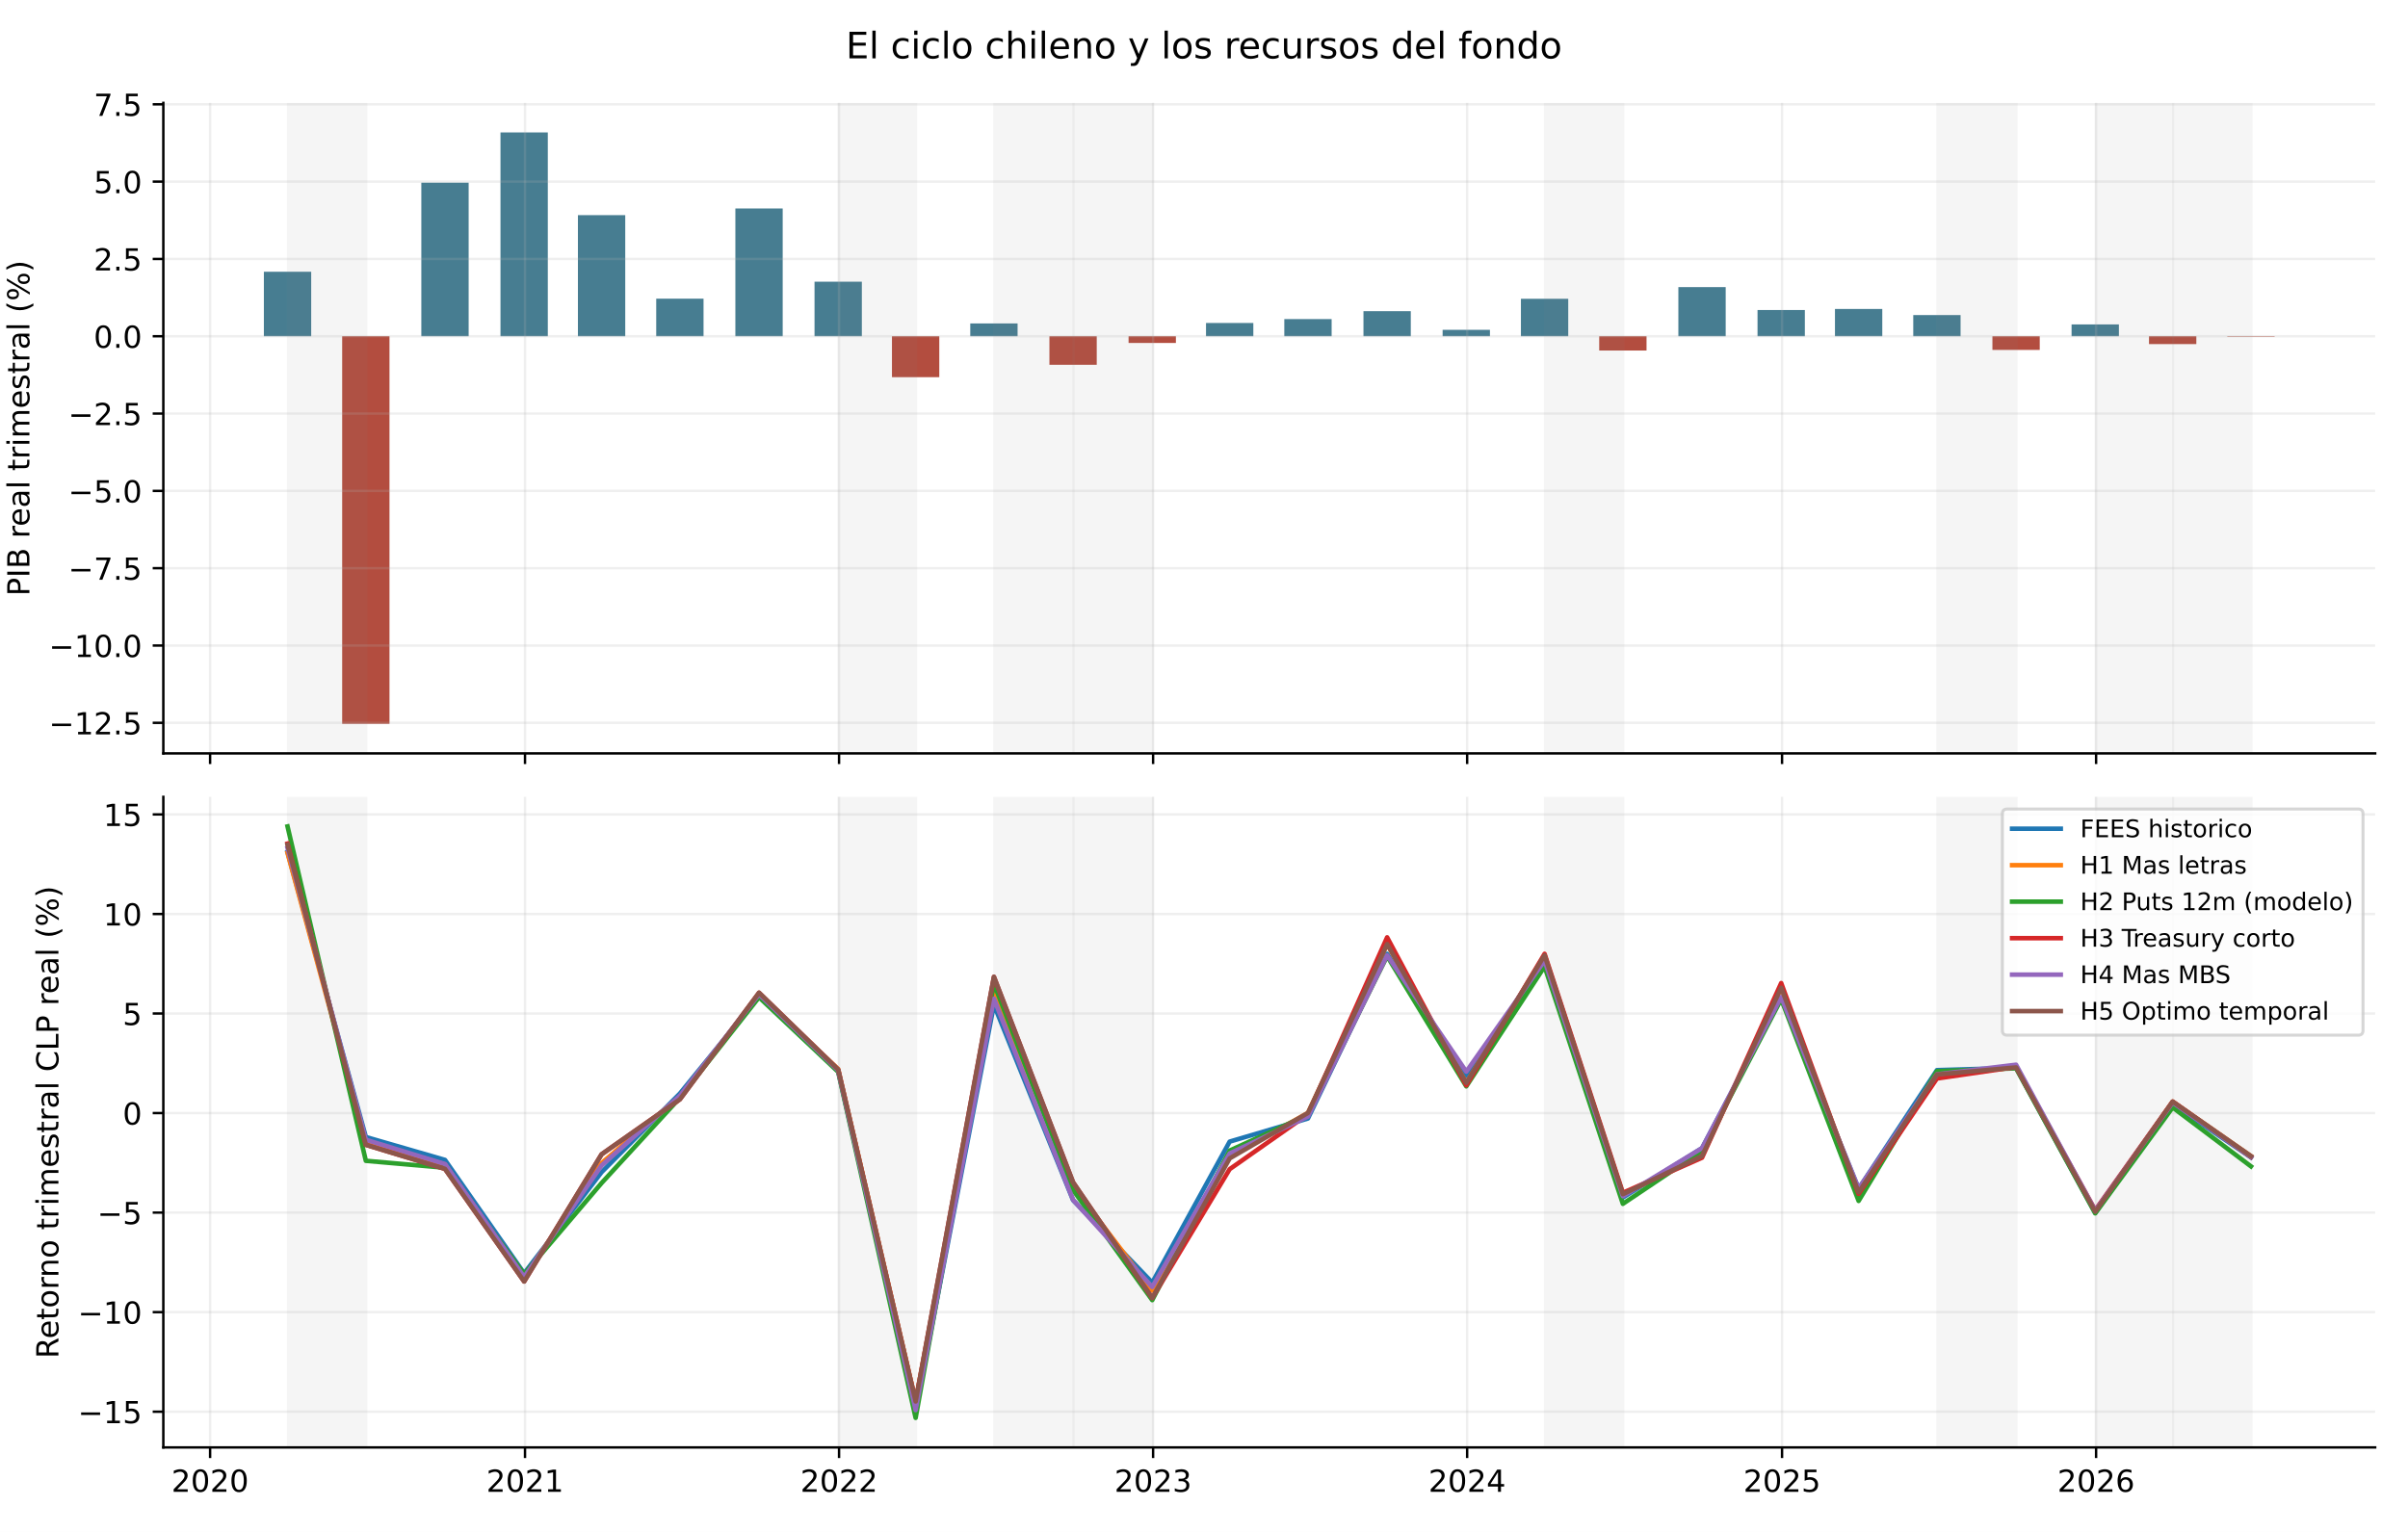
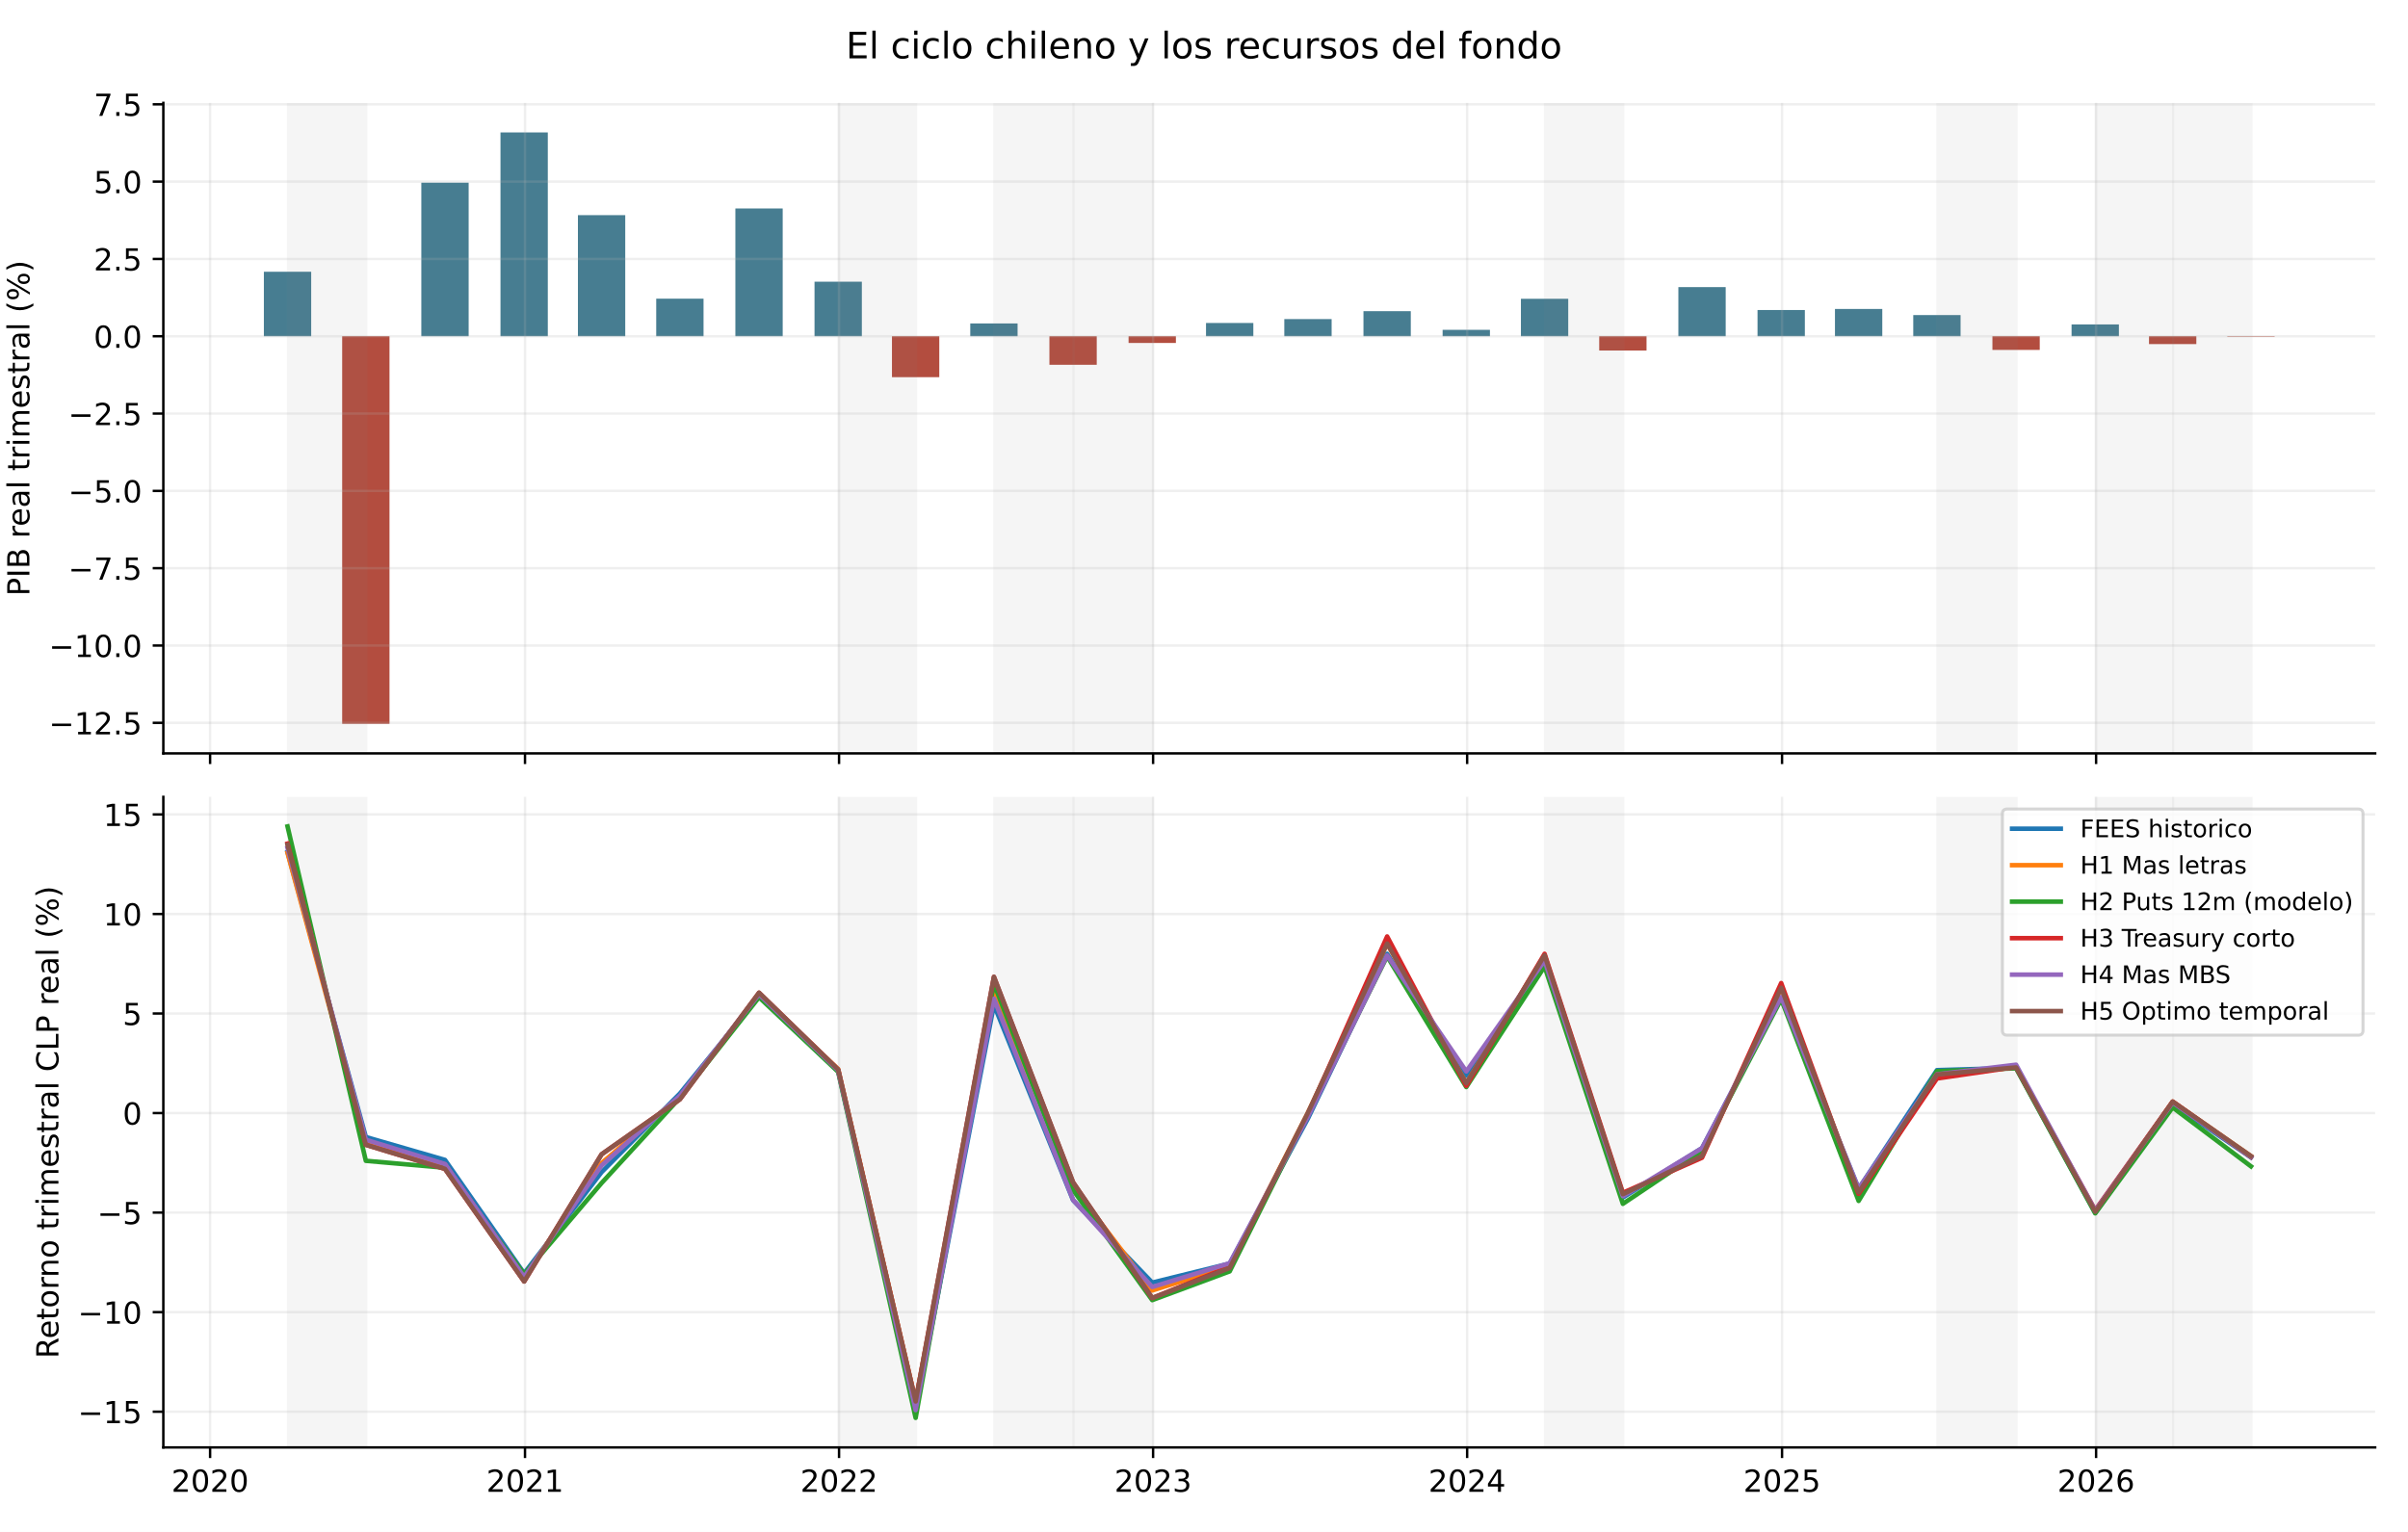
<svg xmlns="http://www.w3.org/2000/svg" xmlns:xlink="http://www.w3.org/1999/xlink" width="792pt" height="504pt" viewBox="0 0 792 504" version="1.1">
  <defs>
    <style type="text/css">*{stroke-linejoin: round; stroke-linecap: butt}</style>
  </defs>
  <g id="figure_1">
    <g id="patch_1">
      <path d="M 0 504 L 792 504 L 792 0 L 0 0 z " style="fill: #ffffff" />
    </g>
    <g id="axes_1">
      <g id="patch_2">
        <path d="M 53.722 247.871 L 781.2 247.871 L 781.2 33.843 L 53.722 33.843 z " style="fill: #ffffff" />
      </g>
      <g id="patch_3">
        <path d="M 86.79 110.628 L 102.354 110.628 L 102.354 89.407 L 86.79 89.407 z " clip-path="url(#p5ea0e04eeb)" style="fill: #477d91" />
      </g>
      <g id="patch_4">
        <path d="M 112.541 110.628 L 128.106 110.628 L 128.106 238.143 L 112.541 238.143 z " clip-path="url(#p5ea0e04eeb)" style="fill: #b34d3f" />
      </g>
      <g id="patch_5">
        <path d="M 138.576 110.628 L 154.141 110.628 L 154.141 60.099 L 138.576 60.099 z " clip-path="url(#p5ea0e04eeb)" style="fill: #477d91" />
      </g>
      <g id="patch_6">
        <path d="M 164.611 110.628 L 180.176 110.628 L 180.176 43.571 L 164.611 43.571 z " clip-path="url(#p5ea0e04eeb)" style="fill: #477d91" />
      </g>
      <g id="patch_7">
        <path d="M 190.08 110.628 L 205.645 110.628 L 205.645 70.782 L 190.08 70.782 z " clip-path="url(#p5ea0e04eeb)" style="fill: #477d91" />
      </g>
      <g id="patch_8">
        <path d="M 215.832 110.628 L 231.396 110.628 L 231.396 98.262 L 215.832 98.262 z " clip-path="url(#p5ea0e04eeb)" style="fill: #477d91" />
      </g>
      <g id="patch_9">
        <path d="M 241.867 110.628 L 257.431 110.628 L 257.431 68.588 L 241.867 68.588 z " clip-path="url(#p5ea0e04eeb)" style="fill: #477d91" />
      </g>
      <g id="patch_10">
        <path d="M 267.902 110.628 L 283.466 110.628 L 283.466 92.678 L 267.902 92.678 z " clip-path="url(#p5ea0e04eeb)" style="fill: #477d91" />
      </g>
      <g id="patch_11">
        <path d="M 293.371 110.628 L 308.935 110.628 L 308.935 124.088 L 293.371 124.088 z " clip-path="url(#p5ea0e04eeb)" style="fill: #b34d3f" />
      </g>
      <g id="patch_12">
        <path d="M 319.123 110.628 L 334.687 110.628 L 334.687 106.413 L 319.123 106.413 z " clip-path="url(#p5ea0e04eeb)" style="fill: #477d91" />
      </g>
      <g id="patch_13">
        <path d="M 345.158 110.628 L 360.722 110.628 L 360.722 120.015 L 345.158 120.015 z " clip-path="url(#p5ea0e04eeb)" style="fill: #b34d3f" />
      </g>
      <g id="patch_14">
        <path d="M 371.193 110.628 L 386.757 110.628 L 386.757 112.836 L 371.193 112.836 z " clip-path="url(#p5ea0e04eeb)" style="fill: #b34d3f" />
      </g>
      <g id="patch_15">
        <path d="M 396.662 110.628 L 412.226 110.628 L 412.226 106.262 L 396.662 106.262 z " clip-path="url(#p5ea0e04eeb)" style="fill: #477d91" />
      </g>
      <g id="patch_16">
        <path d="M 422.413 110.628 L 437.978 110.628 L 437.978 104.978 L 422.413 104.978 z " clip-path="url(#p5ea0e04eeb)" style="fill: #477d91" />
      </g>
      <g id="patch_17">
        <path d="M 448.448 110.628 L 464.013 110.628 L 464.013 102.38 L 448.448 102.38 z " clip-path="url(#p5ea0e04eeb)" style="fill: #477d91" />
      </g>
      <g id="patch_18">
        <path d="M 474.483 110.628 L 490.048 110.628 L 490.048 108.513 L 474.483 108.513 z " clip-path="url(#p5ea0e04eeb)" style="fill: #477d91" />
      </g>
      <g id="patch_19">
        <path d="M 500.235 110.628 L 515.8 110.628 L 515.8 98.302 L 500.235 98.302 z " clip-path="url(#p5ea0e04eeb)" style="fill: #477d91" />
      </g>
      <g id="patch_20">
        <path d="M 525.987 110.628 L 541.551 110.628 L 541.551 115.323 L 525.987 115.323 z " clip-path="url(#p5ea0e04eeb)" style="fill: #b34d3f" />
      </g>
      <g id="patch_21">
        <path d="M 552.022 110.628 L 567.586 110.628 L 567.586 94.458 L 552.022 94.458 z " clip-path="url(#p5ea0e04eeb)" style="fill: #477d91" />
      </g>
      <g id="patch_22">
        <path d="M 578.057 110.628 L 593.621 110.628 L 593.621 101.995 L 578.057 101.995 z " clip-path="url(#p5ea0e04eeb)" style="fill: #477d91" />
      </g>
      <g id="patch_23">
        <path d="M 603.526 110.628 L 619.09 110.628 L 619.09 101.647 L 603.526 101.647 z " clip-path="url(#p5ea0e04eeb)" style="fill: #477d91" />
      </g>
      <g id="patch_24">
        <path d="M 629.278 110.628 L 644.842 110.628 L 644.842 103.658 L 629.278 103.658 z " clip-path="url(#p5ea0e04eeb)" style="fill: #477d91" />
      </g>
      <g id="patch_25">
        <path d="M 655.313 110.628 L 670.877 110.628 L 670.877 115.123 L 655.313 115.123 z " clip-path="url(#p5ea0e04eeb)" style="fill: #b34d3f" />
      </g>
      <g id="patch_26">
        <path d="M 681.348 110.628 L 696.912 110.628 L 696.912 106.735 L 681.348 106.735 z " clip-path="url(#p5ea0e04eeb)" style="fill: #477d91" />
      </g>
      <g id="patch_27">
        <path d="M 706.817 110.628 L 722.381 110.628 L 722.381 113.206 L 706.817 113.206 z " clip-path="url(#p5ea0e04eeb)" style="fill: #b34d3f" />
      </g>
      <g id="patch_28">
        <path d="M 732.568 110.628 L 748.133 110.628 L 748.133 110.778 L 732.568 110.778 z " clip-path="url(#p5ea0e04eeb)" style="fill: #b34d3f" />
      </g>
      <g id="patch_29">
        <path d="M 94.855 247.871 L 120.324 247.871 L 120.324 33.843 L 94.855 33.843 z " clip-path="url(#p5ea0e04eeb)" style="fill: #808080; opacity: 0.08; stroke: #808080; stroke-linejoin: miter" />
      </g>
      <g id="patch_30">
        <path d="M 275.967 247.871 L 301.153 247.871 L 301.153 33.843 L 275.967 33.843 z " clip-path="url(#p5ea0e04eeb)" style="fill: #808080; opacity: 0.08; stroke: #808080; stroke-linejoin: miter" />
      </g>
      <g id="patch_31">
        <path d="M 327.188 247.871 L 352.94 247.871 L 352.94 33.843 L 327.188 33.843 z " clip-path="url(#p5ea0e04eeb)" style="fill: #808080; opacity: 0.08; stroke: #808080; stroke-linejoin: miter" />
      </g>
      <g id="patch_32">
        <path d="M 353.223 247.871 L 378.975 247.871 L 378.975 33.843 L 353.223 33.843 z " clip-path="url(#p5ea0e04eeb)" style="fill: #808080; opacity: 0.08; stroke: #808080; stroke-linejoin: miter" />
      </g>
      <g id="patch_33">
        <path d="M 508.3 247.871 L 533.769 247.871 L 533.769 33.843 L 508.3 33.843 z " clip-path="url(#p5ea0e04eeb)" style="fill: #808080; opacity: 0.08; stroke: #808080; stroke-linejoin: miter" />
      </g>
      <g id="patch_34">
        <path d="M 637.343 247.871 L 663.095 247.871 L 663.095 33.843 L 637.343 33.843 z " clip-path="url(#p5ea0e04eeb)" style="fill: #808080; opacity: 0.08; stroke: #808080; stroke-linejoin: miter" />
      </g>
      <g id="patch_35">
        <path d="M 689.413 247.871 L 714.599 247.871 L 714.599 33.843 L 689.413 33.843 z " clip-path="url(#p5ea0e04eeb)" style="fill: #808080; opacity: 0.08; stroke: #808080; stroke-linejoin: miter" />
      </g>
      <g id="patch_36">
        <path d="M 714.882 247.871 L 740.351 247.871 L 740.351 33.843 L 714.882 33.843 z " clip-path="url(#p5ea0e04eeb)" style="fill: #808080; opacity: 0.08; stroke: #808080; stroke-linejoin: miter" />
      </g>
      <g id="matplotlib.axis_1">
        <g id="xtick_1">
          <g id="line2d_1">
            <path d="M 69.103 247.871 L 69.103 33.843 " clip-path="url(#p5ea0e04eeb)" style="fill: none; stroke: #b0b0b0; stroke-opacity: 0.2; stroke-width: 0.8; stroke-linecap: square" />
          </g>
          <g id="line2d_2">
            <defs>
              <path id="mc7286b6a17" d="M 0 0 L 0 3.5 " style="stroke: #000000; stroke-width: 0.8" />
            </defs>
            <g>
              <use xlink:href="#mc7286b6a17" x="69.103" y="247.871" style="stroke: #000000; stroke-width: 0.8" />
            </g>
          </g>
        </g>
        <g id="xtick_2">
          <g id="line2d_3">
            <path d="M 172.676 247.871 L 172.676 33.843 " clip-path="url(#p5ea0e04eeb)" style="fill: none; stroke: #b0b0b0; stroke-opacity: 0.2; stroke-width: 0.8; stroke-linecap: square" />
          </g>
          <g id="line2d_4">
            <g>
              <use xlink:href="#mc7286b6a17" x="172.676" y="247.871" style="stroke: #000000; stroke-width: 0.8" />
            </g>
          </g>
        </g>
        <g id="xtick_3">
          <g id="line2d_5">
            <path d="M 275.967 247.871 L 275.967 33.843 " clip-path="url(#p5ea0e04eeb)" style="fill: none; stroke: #b0b0b0; stroke-opacity: 0.2; stroke-width: 0.8; stroke-linecap: square" />
          </g>
          <g id="line2d_6">
            <g>
              <use xlink:href="#mc7286b6a17" x="275.967" y="247.871" style="stroke: #000000; stroke-width: 0.8" />
            </g>
          </g>
        </g>
        <g id="xtick_4">
          <g id="line2d_7">
            <path d="M 379.258 247.871 L 379.258 33.843 " clip-path="url(#p5ea0e04eeb)" style="fill: none; stroke: #b0b0b0; stroke-opacity: 0.2; stroke-width: 0.8; stroke-linecap: square" />
          </g>
          <g id="line2d_8">
            <g>
              <use xlink:href="#mc7286b6a17" x="379.258" y="247.871" style="stroke: #000000; stroke-width: 0.8" />
            </g>
          </g>
        </g>
        <g id="xtick_5">
          <g id="line2d_9">
            <path d="M 482.548 247.871 L 482.548 33.843 " clip-path="url(#p5ea0e04eeb)" style="fill: none; stroke: #b0b0b0; stroke-opacity: 0.2; stroke-width: 0.8; stroke-linecap: square" />
          </g>
          <g id="line2d_10">
            <g>
              <use xlink:href="#mc7286b6a17" x="482.548" y="247.871" style="stroke: #000000; stroke-width: 0.8" />
            </g>
          </g>
        </g>
        <g id="xtick_6">
          <g id="line2d_11">
            <path d="M 586.122 247.871 L 586.122 33.843 " clip-path="url(#p5ea0e04eeb)" style="fill: none; stroke: #b0b0b0; stroke-opacity: 0.2; stroke-width: 0.8; stroke-linecap: square" />
          </g>
          <g id="line2d_12">
            <g>
              <use xlink:href="#mc7286b6a17" x="586.122" y="247.871" style="stroke: #000000; stroke-width: 0.8" />
            </g>
          </g>
        </g>
        <g id="xtick_7">
          <g id="line2d_13">
            <path d="M 689.413 247.871 L 689.413 33.843 " clip-path="url(#p5ea0e04eeb)" style="fill: none; stroke: #b0b0b0; stroke-opacity: 0.2; stroke-width: 0.8; stroke-linecap: square" />
          </g>
          <g id="line2d_14">
            <g>
              <use xlink:href="#mc7286b6a17" x="689.413" y="247.871" style="stroke: #000000; stroke-width: 0.8" />
            </g>
          </g>
        </g>
      </g>
      <g id="matplotlib.axis_2">
        <g id="ytick_1">
          <g id="line2d_15">
            <path d="M 53.722 237.812 L 781.2 237.812 " clip-path="url(#p5ea0e04eeb)" style="fill: none; stroke: #b0b0b0; stroke-opacity: 0.2; stroke-width: 0.8; stroke-linecap: square" />
          </g>
          <g id="line2d_16">
            <defs>
              <path id="m446bdf2dd1" d="M 0 0 L -3.5 0 " style="stroke: #000000; stroke-width: 0.8" />
            </defs>
            <g>
              <use xlink:href="#m446bdf2dd1" x="53.722" y="237.812" style="stroke: #000000; stroke-width: 0.8" />
            </g>
          </g>
          <g id="text_1">
            <text style="font-size: 10px; font-family: 'DejaVu Sans', 'Bitstream Vera Sans', 'Computer Modern Sans Serif', 'Lucida Grande', 'Verdana', 'Geneva', 'Lucid', 'Arial', 'Helvetica', 'Avant Garde', sans-serif; text-anchor: end" x="46.722" y="241.611" transform="rotate(-0 46.72234 241.6112)">−12.5</text>
          </g>
        </g>
        <g id="ytick_2">
          <g id="line2d_17">
            <path d="M 53.722 212.375 L 781.2 212.375 " clip-path="url(#p5ea0e04eeb)" style="fill: none; stroke: #b0b0b0; stroke-opacity: 0.2; stroke-width: 0.8; stroke-linecap: square" />
          </g>
          <g id="line2d_18">
            <g>
              <use xlink:href="#m446bdf2dd1" x="53.722" y="212.375" style="stroke: #000000; stroke-width: 0.8" />
            </g>
          </g>
          <g id="text_2">
            <text style="font-size: 10px; font-family: 'DejaVu Sans', 'Bitstream Vera Sans', 'Computer Modern Sans Serif', 'Lucida Grande', 'Verdana', 'Geneva', 'Lucid', 'Arial', 'Helvetica', 'Avant Garde', sans-serif; text-anchor: end" x="46.722" y="216.174" transform="rotate(-0 46.72234 216.1742)">−10.0</text>
          </g>
        </g>
        <g id="ytick_3">
          <g id="line2d_19">
            <path d="M 53.722 186.938 L 781.2 186.938 " clip-path="url(#p5ea0e04eeb)" style="fill: none; stroke: #b0b0b0; stroke-opacity: 0.2; stroke-width: 0.8; stroke-linecap: square" />
          </g>
          <g id="line2d_20">
            <g>
              <use xlink:href="#m446bdf2dd1" x="53.722" y="186.938" style="stroke: #000000; stroke-width: 0.8" />
            </g>
          </g>
          <g id="text_3">
            <text style="font-size: 10px; font-family: 'DejaVu Sans', 'Bitstream Vera Sans', 'Computer Modern Sans Serif', 'Lucida Grande', 'Verdana', 'Geneva', 'Lucid', 'Arial', 'Helvetica', 'Avant Garde', sans-serif; text-anchor: end" x="46.722" y="190.737" transform="rotate(-0 46.72234 190.7372)">−7.5</text>
          </g>
        </g>
        <g id="ytick_4">
          <g id="line2d_21">
            <path d="M 53.722 161.501 L 781.2 161.501 " clip-path="url(#p5ea0e04eeb)" style="fill: none; stroke: #b0b0b0; stroke-opacity: 0.2; stroke-width: 0.8; stroke-linecap: square" />
          </g>
          <g id="line2d_22">
            <g>
              <use xlink:href="#m446bdf2dd1" x="53.722" y="161.501" style="stroke: #000000; stroke-width: 0.8" />
            </g>
          </g>
          <g id="text_4">
            <text style="font-size: 10px; font-family: 'DejaVu Sans', 'Bitstream Vera Sans', 'Computer Modern Sans Serif', 'Lucida Grande', 'Verdana', 'Geneva', 'Lucid', 'Arial', 'Helvetica', 'Avant Garde', sans-serif; text-anchor: end" x="46.722" y="165.3" transform="rotate(-0 46.72234 165.3003)">−5.0</text>
          </g>
        </g>
        <g id="ytick_5">
          <g id="line2d_23">
            <path d="M 53.722 136.064 L 781.2 136.064 " clip-path="url(#p5ea0e04eeb)" style="fill: none; stroke: #b0b0b0; stroke-opacity: 0.2; stroke-width: 0.8; stroke-linecap: square" />
          </g>
          <g id="line2d_24">
            <g>
              <use xlink:href="#m446bdf2dd1" x="53.722" y="136.064" style="stroke: #000000; stroke-width: 0.8" />
            </g>
          </g>
          <g id="text_5">
            <text style="font-size: 10px; font-family: 'DejaVu Sans', 'Bitstream Vera Sans', 'Computer Modern Sans Serif', 'Lucida Grande', 'Verdana', 'Geneva', 'Lucid', 'Arial', 'Helvetica', 'Avant Garde', sans-serif; text-anchor: end" x="46.722" y="139.863" transform="rotate(-0 46.72234 139.8633)">−2.5</text>
          </g>
        </g>
        <g id="ytick_6">
          <g id="line2d_25">
            <path d="M 53.722 110.628 L 781.2 110.628 " clip-path="url(#p5ea0e04eeb)" style="fill: none; stroke: #b0b0b0; stroke-opacity: 0.2; stroke-width: 0.8; stroke-linecap: square" />
          </g>
          <g id="line2d_26">
            <g>
              <use xlink:href="#m446bdf2dd1" x="53.722" y="110.628" style="stroke: #000000; stroke-width: 0.8" />
            </g>
          </g>
          <g id="text_6">
            <text style="font-size: 10px; font-family: 'DejaVu Sans', 'Bitstream Vera Sans', 'Computer Modern Sans Serif', 'Lucida Grande', 'Verdana', 'Geneva', 'Lucid', 'Arial', 'Helvetica', 'Avant Garde', sans-serif; text-anchor: end" x="46.722" y="114.426" transform="rotate(-0 46.72234 114.4263)">0.0</text>
          </g>
        </g>
        <g id="ytick_7">
          <g id="line2d_27">
            <path d="M 53.722 85.191 L 781.2 85.191 " clip-path="url(#p5ea0e04eeb)" style="fill: none; stroke: #b0b0b0; stroke-opacity: 0.2; stroke-width: 0.8; stroke-linecap: square" />
          </g>
          <g id="line2d_28">
            <g>
              <use xlink:href="#m446bdf2dd1" x="53.722" y="85.191" style="stroke: #000000; stroke-width: 0.8" />
            </g>
          </g>
          <g id="text_7">
            <text style="font-size: 10px; font-family: 'DejaVu Sans', 'Bitstream Vera Sans', 'Computer Modern Sans Serif', 'Lucida Grande', 'Verdana', 'Geneva', 'Lucid', 'Arial', 'Helvetica', 'Avant Garde', sans-serif; text-anchor: end" x="46.722" y="88.989" transform="rotate(-0 46.72234 88.98938)">2.5</text>
          </g>
        </g>
        <g id="ytick_8">
          <g id="line2d_29">
            <path d="M 53.722 59.754 L 781.2 59.754 " clip-path="url(#p5ea0e04eeb)" style="fill: none; stroke: #b0b0b0; stroke-opacity: 0.2; stroke-width: 0.8; stroke-linecap: square" />
          </g>
          <g id="line2d_30">
            <g>
              <use xlink:href="#m446bdf2dd1" x="53.722" y="59.754" style="stroke: #000000; stroke-width: 0.8" />
            </g>
          </g>
          <g id="text_8">
            <text style="font-size: 10px; font-family: 'DejaVu Sans', 'Bitstream Vera Sans', 'Computer Modern Sans Serif', 'Lucida Grande', 'Verdana', 'Geneva', 'Lucid', 'Arial', 'Helvetica', 'Avant Garde', sans-serif; text-anchor: end" x="46.722" y="63.552" transform="rotate(-0 46.72234 63.55242)">5.0</text>
          </g>
        </g>
        <g id="ytick_9">
          <g id="line2d_31">
            <path d="M 53.722 34.317 L 781.2 34.317 " clip-path="url(#p5ea0e04eeb)" style="fill: none; stroke: #b0b0b0; stroke-opacity: 0.2; stroke-width: 0.8; stroke-linecap: square" />
          </g>
          <g id="line2d_32">
            <g>
              <use xlink:href="#m446bdf2dd1" x="53.722" y="34.317" style="stroke: #000000; stroke-width: 0.8" />
            </g>
          </g>
          <g id="text_9">
            <text style="font-size: 10px; font-family: 'DejaVu Sans', 'Bitstream Vera Sans', 'Computer Modern Sans Serif', 'Lucida Grande', 'Verdana', 'Geneva', 'Lucid', 'Arial', 'Helvetica', 'Avant Garde', sans-serif; text-anchor: end" x="46.722" y="38.115" transform="rotate(-0 46.72234 38.11546)">7.5</text>
          </g>
        </g>
        <g id="text_10">
          <text style="font-size: 10px; font-family: 'DejaVu Sans', 'Bitstream Vera Sans', 'Computer Modern Sans Serif', 'Lucida Grande', 'Verdana', 'Geneva', 'Lucid', 'Arial', 'Helvetica', 'Avant Garde', sans-serif; text-anchor: middle" x="9.675" y="140.857" transform="rotate(-90 9.674688 140.8571)">PIB real trimestral (%)</text>
        </g>
      </g>
      <g id="patch_37">
        <path d="M 53.722 247.871 L 53.722 33.843 " style="fill: none; stroke: #000000; stroke-width: 0.8; stroke-linejoin: miter; stroke-linecap: square" />
      </g>
      <g id="patch_38">
        <path d="M 53.722 247.871 L 781.2 247.871 " style="fill: none; stroke: #000000; stroke-width: 0.8; stroke-linejoin: miter; stroke-linecap: square" />
      </g>
    </g>
    <g id="axes_2">
      <g id="patch_39">
        <path d="M 53.722 476.2 L 781.2 476.2 L 781.2 262.171 L 53.722 262.171 z " style="fill: #ffffff" />
      </g>
      <g id="patch_40">
        <path d="M 94.855 476.2 L 120.324 476.2 L 120.324 262.171 L 94.855 262.171 z " clip-path="url(#pf5e81166b5)" style="fill: #808080; opacity: 0.08; stroke: #808080; stroke-linejoin: miter" />
      </g>
      <g id="patch_41">
        <path d="M 275.967 476.2 L 301.153 476.2 L 301.153 262.171 L 275.967 262.171 z " clip-path="url(#pf5e81166b5)" style="fill: #808080; opacity: 0.08; stroke: #808080; stroke-linejoin: miter" />
      </g>
      <g id="patch_42">
        <path d="M 327.188 476.2 L 352.94 476.2 L 352.94 262.171 L 327.188 262.171 z " clip-path="url(#pf5e81166b5)" style="fill: #808080; opacity: 0.08; stroke: #808080; stroke-linejoin: miter" />
      </g>
      <g id="patch_43">
        <path d="M 353.223 476.2 L 378.975 476.2 L 378.975 262.171 L 353.223 262.171 z " clip-path="url(#pf5e81166b5)" style="fill: #808080; opacity: 0.08; stroke: #808080; stroke-linejoin: miter" />
      </g>
      <g id="patch_44">
        <path d="M 508.3 476.2 L 533.769 476.2 L 533.769 262.171 L 508.3 262.171 z " clip-path="url(#pf5e81166b5)" style="fill: #808080; opacity: 0.08; stroke: #808080; stroke-linejoin: miter" />
      </g>
      <g id="patch_45">
        <path d="M 637.343 476.2 L 663.095 476.2 L 663.095 262.171 L 637.343 262.171 z " clip-path="url(#pf5e81166b5)" style="fill: #808080; opacity: 0.08; stroke: #808080; stroke-linejoin: miter" />
      </g>
      <g id="patch_46">
        <path d="M 689.413 476.2 L 714.599 476.2 L 714.599 262.171 L 689.413 262.171 z " clip-path="url(#pf5e81166b5)" style="fill: #808080; opacity: 0.08; stroke: #808080; stroke-linejoin: miter" />
      </g>
      <g id="patch_47">
        <path d="M 714.882 476.2 L 740.351 476.2 L 740.351 262.171 L 714.882 262.171 z " clip-path="url(#pf5e81166b5)" style="fill: #808080; opacity: 0.08; stroke: #808080; stroke-linejoin: miter" />
      </g>
      <g id="matplotlib.axis_3">
        <g id="xtick_8">
          <g id="line2d_33">
            <path d="M 69.103 476.2 L 69.103 262.171 " clip-path="url(#pf5e81166b5)" style="fill: none; stroke: #b0b0b0; stroke-opacity: 0.2; stroke-width: 0.8; stroke-linecap: square" />
          </g>
          <g id="line2d_34">
            <g>
              <use xlink:href="#mc7286b6a17" x="69.103" y="476.2" style="stroke: #000000; stroke-width: 0.8" />
            </g>
          </g>
          <g id="text_11">
            <text style="font-size: 10px; font-family: 'DejaVu Sans', 'Bitstream Vera Sans', 'Computer Modern Sans Serif', 'Lucida Grande', 'Verdana', 'Geneva', 'Lucid', 'Arial', 'Helvetica', 'Avant Garde', sans-serif; text-anchor: middle" x="69.103" y="490.798" transform="rotate(-0 69.10275 490.7977)">2020</text>
          </g>
        </g>
        <g id="xtick_9">
          <g id="line2d_35">
            <path d="M 172.676 476.2 L 172.676 262.171 " clip-path="url(#pf5e81166b5)" style="fill: none; stroke: #b0b0b0; stroke-opacity: 0.2; stroke-width: 0.8; stroke-linecap: square" />
          </g>
          <g id="line2d_36">
            <g>
              <use xlink:href="#mc7286b6a17" x="172.676" y="476.2" style="stroke: #000000; stroke-width: 0.8" />
            </g>
          </g>
          <g id="text_12">
            <text style="font-size: 10px; font-family: 'DejaVu Sans', 'Bitstream Vera Sans', 'Computer Modern Sans Serif', 'Lucida Grande', 'Verdana', 'Geneva', 'Lucid', 'Arial', 'Helvetica', 'Avant Garde', sans-serif; text-anchor: middle" x="172.676" y="490.798" transform="rotate(-0 172.6764 490.7977)">2021</text>
          </g>
        </g>
        <g id="xtick_10">
          <g id="line2d_37">
            <path d="M 275.967 476.2 L 275.967 262.171 " clip-path="url(#pf5e81166b5)" style="fill: none; stroke: #b0b0b0; stroke-opacity: 0.2; stroke-width: 0.8; stroke-linecap: square" />
          </g>
          <g id="line2d_38">
            <g>
              <use xlink:href="#mc7286b6a17" x="275.967" y="476.2" style="stroke: #000000; stroke-width: 0.8" />
            </g>
          </g>
          <g id="text_13">
            <text style="font-size: 10px; font-family: 'DejaVu Sans', 'Bitstream Vera Sans', 'Computer Modern Sans Serif', 'Lucida Grande', 'Verdana', 'Geneva', 'Lucid', 'Arial', 'Helvetica', 'Avant Garde', sans-serif; text-anchor: middle" x="275.967" y="490.798" transform="rotate(-0 275.9671 490.7977)">2022</text>
          </g>
        </g>
        <g id="xtick_11">
          <g id="line2d_39">
            <path d="M 379.258 476.2 L 379.258 262.171 " clip-path="url(#pf5e81166b5)" style="fill: none; stroke: #b0b0b0; stroke-opacity: 0.2; stroke-width: 0.8; stroke-linecap: square" />
          </g>
          <g id="line2d_40">
            <g>
              <use xlink:href="#mc7286b6a17" x="379.258" y="476.2" style="stroke: #000000; stroke-width: 0.8" />
            </g>
          </g>
          <g id="text_14">
            <text style="font-size: 10px; font-family: 'DejaVu Sans', 'Bitstream Vera Sans', 'Computer Modern Sans Serif', 'Lucida Grande', 'Verdana', 'Geneva', 'Lucid', 'Arial', 'Helvetica', 'Avant Garde', sans-serif; text-anchor: middle" x="379.258" y="490.798" transform="rotate(-0 379.2578 490.7977)">2023</text>
          </g>
        </g>
        <g id="xtick_12">
          <g id="line2d_41">
            <path d="M 482.548 476.2 L 482.548 262.171 " clip-path="url(#pf5e81166b5)" style="fill: none; stroke: #b0b0b0; stroke-opacity: 0.2; stroke-width: 0.8; stroke-linecap: square" />
          </g>
          <g id="line2d_42">
            <g>
              <use xlink:href="#mc7286b6a17" x="482.548" y="476.2" style="stroke: #000000; stroke-width: 0.8" />
            </g>
          </g>
          <g id="text_15">
            <text style="font-size: 10px; font-family: 'DejaVu Sans', 'Bitstream Vera Sans', 'Computer Modern Sans Serif', 'Lucida Grande', 'Verdana', 'Geneva', 'Lucid', 'Arial', 'Helvetica', 'Avant Garde', sans-serif; text-anchor: middle" x="482.548" y="490.798" transform="rotate(-0 482.5484 490.7977)">2024</text>
          </g>
        </g>
        <g id="xtick_13">
          <g id="line2d_43">
            <path d="M 586.122 476.2 L 586.122 262.171 " clip-path="url(#pf5e81166b5)" style="fill: none; stroke: #b0b0b0; stroke-opacity: 0.2; stroke-width: 0.8; stroke-linecap: square" />
          </g>
          <g id="line2d_44">
            <g>
              <use xlink:href="#mc7286b6a17" x="586.122" y="476.2" style="stroke: #000000; stroke-width: 0.8" />
            </g>
          </g>
          <g id="text_16">
            <text style="font-size: 10px; font-family: 'DejaVu Sans', 'Bitstream Vera Sans', 'Computer Modern Sans Serif', 'Lucida Grande', 'Verdana', 'Geneva', 'Lucid', 'Arial', 'Helvetica', 'Avant Garde', sans-serif; text-anchor: middle" x="586.122" y="490.798" transform="rotate(-0 586.1221 490.7977)">2025</text>
          </g>
        </g>
        <g id="xtick_14">
          <g id="line2d_45">
            <path d="M 689.413 476.2 L 689.413 262.171 " clip-path="url(#pf5e81166b5)" style="fill: none; stroke: #b0b0b0; stroke-opacity: 0.2; stroke-width: 0.8; stroke-linecap: square" />
          </g>
          <g id="line2d_46">
            <g>
              <use xlink:href="#mc7286b6a17" x="689.413" y="476.2" style="stroke: #000000; stroke-width: 0.8" />
            </g>
          </g>
          <g id="text_17">
            <text style="font-size: 10px; font-family: 'DejaVu Sans', 'Bitstream Vera Sans', 'Computer Modern Sans Serif', 'Lucida Grande', 'Verdana', 'Geneva', 'Lucid', 'Arial', 'Helvetica', 'Avant Garde', sans-serif; text-anchor: middle" x="689.413" y="490.798" transform="rotate(-0 689.4128 490.7977)">2026</text>
          </g>
        </g>
      </g>
      <g id="matplotlib.axis_4">
        <g id="ytick_10">
          <g id="line2d_47">
            <path d="M 53.722 464.442 L 781.2 464.442 " clip-path="url(#pf5e81166b5)" style="fill: none; stroke: #b0b0b0; stroke-opacity: 0.2; stroke-width: 0.8; stroke-linecap: square" />
          </g>
          <g id="line2d_48">
            <g>
              <use xlink:href="#m446bdf2dd1" x="53.722" y="464.442" style="stroke: #000000; stroke-width: 0.8" />
            </g>
          </g>
          <g id="text_18">
            <text style="font-size: 10px; font-family: 'DejaVu Sans', 'Bitstream Vera Sans', 'Computer Modern Sans Serif', 'Lucida Grande', 'Verdana', 'Geneva', 'Lucid', 'Arial', 'Helvetica', 'Avant Garde', sans-serif; text-anchor: end" x="46.722" y="468.241" transform="rotate(-0 46.72234 468.2406)">−15</text>
          </g>
        </g>
        <g id="ytick_11">
          <g id="line2d_49">
            <path d="M 53.722 431.693 L 781.2 431.693 " clip-path="url(#pf5e81166b5)" style="fill: none; stroke: #b0b0b0; stroke-opacity: 0.2; stroke-width: 0.8; stroke-linecap: square" />
          </g>
          <g id="line2d_50">
            <g>
              <use xlink:href="#m446bdf2dd1" x="53.722" y="431.693" style="stroke: #000000; stroke-width: 0.8" />
            </g>
          </g>
          <g id="text_19">
            <text style="font-size: 10px; font-family: 'DejaVu Sans', 'Bitstream Vera Sans', 'Computer Modern Sans Serif', 'Lucida Grande', 'Verdana', 'Geneva', 'Lucid', 'Arial', 'Helvetica', 'Avant Garde', sans-serif; text-anchor: end" x="46.722" y="435.492" transform="rotate(-0 46.72234 435.4922)">−10</text>
          </g>
        </g>
        <g id="ytick_12">
          <g id="line2d_51">
            <path d="M 53.722 398.945 L 781.2 398.945 " clip-path="url(#pf5e81166b5)" style="fill: none; stroke: #b0b0b0; stroke-opacity: 0.2; stroke-width: 0.8; stroke-linecap: square" />
          </g>
          <g id="line2d_52">
            <g>
              <use xlink:href="#m446bdf2dd1" x="53.722" y="398.945" style="stroke: #000000; stroke-width: 0.8" />
            </g>
          </g>
          <g id="text_20">
            <text style="font-size: 10px; font-family: 'DejaVu Sans', 'Bitstream Vera Sans', 'Computer Modern Sans Serif', 'Lucida Grande', 'Verdana', 'Geneva', 'Lucid', 'Arial', 'Helvetica', 'Avant Garde', sans-serif; text-anchor: end" x="46.722" y="402.744" transform="rotate(-0 46.72234 402.7437)">−5</text>
          </g>
        </g>
        <g id="ytick_13">
          <g id="line2d_53">
            <path d="M 53.722 366.196 L 781.2 366.196 " clip-path="url(#pf5e81166b5)" style="fill: none; stroke: #b0b0b0; stroke-opacity: 0.2; stroke-width: 0.8; stroke-linecap: square" />
          </g>
          <g id="line2d_54">
            <g>
              <use xlink:href="#m446bdf2dd1" x="53.722" y="366.196" style="stroke: #000000; stroke-width: 0.8" />
            </g>
          </g>
          <g id="text_21">
            <text style="font-size: 10px; font-family: 'DejaVu Sans', 'Bitstream Vera Sans', 'Computer Modern Sans Serif', 'Lucida Grande', 'Verdana', 'Geneva', 'Lucid', 'Arial', 'Helvetica', 'Avant Garde', sans-serif; text-anchor: end" x="46.722" y="369.995" transform="rotate(-0 46.72234 369.9953)">0</text>
          </g>
        </g>
        <g id="ytick_14">
          <g id="line2d_55">
            <path d="M 53.722 333.448 L 781.2 333.448 " clip-path="url(#pf5e81166b5)" style="fill: none; stroke: #b0b0b0; stroke-opacity: 0.2; stroke-width: 0.8; stroke-linecap: square" />
          </g>
          <g id="line2d_56">
            <g>
              <use xlink:href="#m446bdf2dd1" x="53.722" y="333.448" style="stroke: #000000; stroke-width: 0.8" />
            </g>
          </g>
          <g id="text_22">
            <text style="font-size: 10px; font-family: 'DejaVu Sans', 'Bitstream Vera Sans', 'Computer Modern Sans Serif', 'Lucida Grande', 'Verdana', 'Geneva', 'Lucid', 'Arial', 'Helvetica', 'Avant Garde', sans-serif; text-anchor: end" x="46.722" y="337.247" transform="rotate(-0 46.72234 337.2469)">5</text>
          </g>
        </g>
        <g id="ytick_15">
          <g id="line2d_57">
            <path d="M 53.722 300.7 L 781.2 300.7 " clip-path="url(#pf5e81166b5)" style="fill: none; stroke: #b0b0b0; stroke-opacity: 0.2; stroke-width: 0.8; stroke-linecap: square" />
          </g>
          <g id="line2d_58">
            <g>
              <use xlink:href="#m446bdf2dd1" x="53.722" y="300.7" style="stroke: #000000; stroke-width: 0.8" />
            </g>
          </g>
          <g id="text_23">
            <text style="font-size: 10px; font-family: 'DejaVu Sans', 'Bitstream Vera Sans', 'Computer Modern Sans Serif', 'Lucida Grande', 'Verdana', 'Geneva', 'Lucid', 'Arial', 'Helvetica', 'Avant Garde', sans-serif; text-anchor: end" x="46.722" y="304.498" transform="rotate(-0 46.72234 304.4984)">10</text>
          </g>
        </g>
        <g id="ytick_16">
          <g id="line2d_59">
            <path d="M 53.722 267.951 L 781.2 267.951 " clip-path="url(#pf5e81166b5)" style="fill: none; stroke: #b0b0b0; stroke-opacity: 0.2; stroke-width: 0.8; stroke-linecap: square" />
          </g>
          <g id="line2d_60">
            <g>
              <use xlink:href="#m446bdf2dd1" x="53.722" y="267.951" style="stroke: #000000; stroke-width: 0.8" />
            </g>
          </g>
          <g id="text_24">
            <text style="font-size: 10px; font-family: 'DejaVu Sans', 'Bitstream Vera Sans', 'Computer Modern Sans Serif', 'Lucida Grande', 'Verdana', 'Geneva', 'Lucid', 'Arial', 'Helvetica', 'Avant Garde', sans-serif; text-anchor: end" x="46.722" y="271.75" transform="rotate(-0 46.72234 271.75)">15</text>
          </g>
        </g>
        <g id="text_25">
          <text style="font-size: 10px; font-family: 'DejaVu Sans', 'Bitstream Vera Sans', 'Computer Modern Sans Serif', 'Lucida Grande', 'Verdana', 'Geneva', 'Lucid', 'Arial', 'Helvetica', 'Avant Garde', sans-serif; text-anchor: middle" x="19.215" y="369.186" transform="rotate(-90 19.21531 369.1857)">Retorno trimestral CLP real (%)</text>
        </g>
      </g>
      <g id="line2d_61">
-         <path d="M 94.572 280.349 L 120.324 374.084 L 146.359 381.618 L 172.393 418.931 L 197.862 385.638 L 223.614 359.777 L 249.649 327.795 L 275.684 352.403 L 301.153 463.933 L 326.905 330.579 L 352.94 394.864 L 378.975 421.973 L 404.444 375.594 L 430.196 367.971 L 456.231 313.802 L 482.265 353.901 L 508.017 316.242 L 533.769 393.977 L 559.804 377.738 L 585.839 328.345 L 611.308 391.103 L 637.06 352.083 L 663.095 351.319 L 689.13 399.066 L 714.599 363.255 L 740.351 380.77 " clip-path="url(#pf5e81166b5)" style="fill: none; stroke: #1f77b4; stroke-width: 1.5; stroke-linecap: square" />
+         <path d="M 94.572 280.349 L 120.324 374.084 L 146.359 381.618 L 172.393 418.931 L 197.862 385.638 L 223.614 359.777 L 249.649 327.795 L 275.684 352.403 L 301.153 463.933 L 326.905 330.579 L 352.94 394.864 L 378.975 421.973 L 404.444 415.704 L 430.196 367.971 L 456.231 313.802 L 482.265 353.901 L 508.017 316.242 L 533.769 393.977 L 559.804 377.738 L 585.839 328.345 L 611.308 391.103 L 637.06 352.083 L 663.095 351.319 L 689.13 399.066 L 714.599 363.255 L 740.351 380.77 " clip-path="url(#pf5e81166b5)" style="fill: none; stroke: #1f77b4; stroke-width: 1.5; stroke-linecap: square" />
      </g>
      <g id="line2d_62">
-         <path d="M 94.572 280.625 L 120.324 375.505 L 146.359 383.107 L 172.393 420.239 L 197.862 382.659 L 223.614 360.718 L 249.649 327.231 L 275.684 351.749 L 301.153 461.02 L 326.905 325.402 L 352.94 390.318 L 378.975 424.561 L 404.444 380.47 L 430.196 366.151 L 456.231 310.625 L 482.265 356.264 L 508.017 314.302 L 533.769 392.89 L 559.804 380.311 L 585.839 324.985 L 611.308 392.27 L 637.06 353.512 L 663.095 351.187 L 689.13 398.66 L 714.599 362.449 L 740.351 380.354 " clip-path="url(#pf5e81166b5)" style="fill: none; stroke: #ff7f0e; stroke-width: 1.5; stroke-linecap: square" />
+         <path d="M 94.572 280.625 L 120.324 375.505 L 146.359 383.107 L 172.393 420.239 L 197.862 382.659 L 223.614 360.718 L 249.649 327.231 L 275.684 351.749 L 301.153 461.02 L 326.905 325.402 L 352.94 390.318 L 378.975 424.561 L 404.444 416.568 L 430.196 366.043 L 456.231 310.436 L 482.265 356.404 L 508.017 314.301 L 533.769 392.89 L 559.804 380.311 L 585.839 324.985 L 611.308 392.27 L 637.06 353.512 L 663.095 351.187 L 689.13 398.66 L 714.599 362.449 L 740.351 380.354 " clip-path="url(#pf5e81166b5)" style="fill: none; stroke: #ff7f0e; stroke-width: 1.5; stroke-linecap: square" />
      </g>
      <g id="line2d_63">
-         <path d="M 94.572 271.9 L 120.324 381.905 L 146.359 384.184 L 172.393 419.18 L 197.862 389.222 L 223.614 361.182 L 249.649 328.098 L 275.684 352.65 L 301.153 466.471 L 326.905 323.579 L 352.94 391.525 L 378.975 427.737 L 404.444 378.538 L 430.196 366.786 L 456.231 314.574 L 482.265 357.409 L 508.017 317.975 L 533.769 396.054 L 559.804 378.59 L 585.839 328.728 L 611.308 395.1 L 637.06 352.412 L 663.095 351.47 L 689.13 399.183 L 714.599 364.352 L 740.351 383.732 " clip-path="url(#pf5e81166b5)" style="fill: none; stroke: #2ca02c; stroke-width: 1.5; stroke-linecap: square" />
+         <path d="M 94.572 271.9 L 120.324 381.905 L 146.359 384.184 L 172.393 419.18 L 197.862 389.222 L 223.614 361.182 L 249.649 328.098 L 275.684 352.65 L 301.153 466.471 L 326.905 323.579 L 352.94 391.525 L 378.975 427.737 L 404.444 418.284 L 430.196 366.708 L 456.231 314.625 L 482.265 357.64 L 508.017 317.975 L 533.769 396.054 L 559.804 378.59 L 585.839 328.728 L 611.308 395.1 L 637.06 352.412 L 663.095 351.47 L 689.13 399.183 L 714.599 364.352 L 740.351 383.732 " clip-path="url(#pf5e81166b5)" style="fill: none; stroke: #2ca02c; stroke-width: 1.5; stroke-linecap: square" />
      </g>
      <g id="line2d_64">
-         <path d="M 94.572 277.549 L 120.324 376.651 L 146.359 384.564 L 172.393 421.6 L 197.862 379.768 L 223.614 361.679 L 249.649 326.61 L 275.684 351.896 L 301.153 461.071 L 326.905 321.389 L 352.94 388.995 L 378.975 427.044 L 404.444 384.653 L 430.196 366.583 L 456.231 308.387 L 482.265 357.091 L 508.017 313.814 L 533.769 392.431 L 559.804 380.887 L 585.839 323.434 L 611.308 392.753 L 637.06 354.827 L 663.095 351.023 L 689.13 398.133 L 714.599 362.414 L 740.351 380.648 " clip-path="url(#pf5e81166b5)" style="fill: none; stroke: #d62728; stroke-width: 1.5; stroke-linecap: square" />
+         <path d="M 94.572 277.549 L 120.324 376.651 L 146.359 384.564 L 172.393 421.6 L 197.862 379.768 L 223.614 361.679 L 249.649 326.61 L 275.684 351.896 L 301.153 461.071 L 326.905 321.389 L 352.94 388.995 L 378.975 427.044 L 404.444 416.74 L 430.196 366.509 L 456.231 308.1 L 482.265 357.259 L 508.017 313.811 L 533.769 392.431 L 559.804 380.887 L 585.839 323.434 L 611.308 392.753 L 637.06 354.827 L 663.095 351.023 L 689.13 398.133 L 714.599 362.414 L 740.351 380.648 " clip-path="url(#pf5e81166b5)" style="fill: none; stroke: #d62728; stroke-width: 1.5; stroke-linecap: square" />
      </g>
      <g id="line2d_65">
-         <path d="M 94.572 278.993 L 120.324 374.978 L 146.359 382.976 L 172.393 420.117 L 197.862 383.444 L 223.614 360.508 L 249.649 327.123 L 275.684 352.175 L 301.153 463.907 L 326.905 328.568 L 352.94 394.757 L 378.975 423.419 L 404.444 379.494 L 430.196 367.336 L 456.231 314.296 L 482.265 352.568 L 508.017 316.036 L 533.769 393.547 L 559.804 377.731 L 585.839 328.031 L 611.308 391.033 L 637.06 353.45 L 663.095 350.29 L 689.13 398.318 L 714.599 362.742 L 740.351 380.533 " clip-path="url(#pf5e81166b5)" style="fill: none; stroke: #9467bd; stroke-width: 1.5; stroke-linecap: square" />
+         <path d="M 94.572 278.993 L 120.324 374.978 L 146.359 382.976 L 172.393 420.117 L 197.862 383.444 L 223.614 360.508 L 249.649 327.123 L 275.684 352.175 L 301.153 463.907 L 326.905 328.568 L 352.94 394.757 L 378.975 423.419 L 404.444 415.593 L 430.196 367.298 L 456.231 314.325 L 482.265 352.489 L 508.017 316.035 L 533.769 393.547 L 559.804 377.731 L 585.839 328.031 L 611.308 391.033 L 637.06 353.45 L 663.095 350.29 L 689.13 398.318 L 714.599 362.742 L 740.351 380.533 " clip-path="url(#pf5e81166b5)" style="fill: none; stroke: #9467bd; stroke-width: 1.5; stroke-linecap: square" />
      </g>
      <g id="line2d_66">
-         <path d="M 94.572 277.921 L 120.324 376.651 L 146.359 384.564 L 172.393 421.6 L 197.862 379.768 L 223.614 361.679 L 249.649 326.61 L 275.684 351.896 L 301.153 461.071 L 326.905 321.389 L 352.94 388.995 L 378.975 427.044 L 404.444 381.11 L 430.196 366.151 L 456.231 310.625 L 482.265 356.264 L 508.017 314.302 L 533.769 392.89 L 559.804 380.311 L 585.839 324.985 L 611.308 392.27 L 637.06 353.512 L 663.095 351.187 L 689.13 398.66 L 714.599 362.449 L 740.351 380.354 " clip-path="url(#pf5e81166b5)" style="fill: none; stroke: #8c564b; stroke-width: 1.5; stroke-linecap: square" />
+         <path d="M 94.572 277.921 L 120.324 376.651 L 146.359 384.564 L 172.393 421.6 L 197.862 379.768 L 223.614 361.679 L 249.649 326.61 L 275.684 351.896 L 301.153 461.071 L 326.905 321.389 L 352.94 388.995 L 378.975 427.044 L 404.444 417.173 L 430.196 366.043 L 456.231 310.436 L 482.265 356.404 L 508.017 314.301 L 533.769 392.89 L 559.804 380.311 L 585.839 324.985 L 611.308 392.27 L 637.06 353.512 L 663.095 351.187 L 689.13 398.66 L 714.599 362.449 L 740.351 380.354 " clip-path="url(#pf5e81166b5)" style="fill: none; stroke: #8c564b; stroke-width: 1.5; stroke-linecap: square" />
      </g>
      <g id="patch_48">
        <path d="M 53.722 476.2 L 53.722 262.171 " style="fill: none; stroke: #000000; stroke-width: 0.8; stroke-linejoin: miter; stroke-linecap: square" />
      </g>
      <g id="patch_49">
        <path d="M 53.722 476.2 L 781.2 476.2 " style="fill: none; stroke: #000000; stroke-width: 0.8; stroke-linejoin: miter; stroke-linecap: square" />
      </g>
      <g id="legend_1">
        <g id="patch_50">
          <path d="M 660.188 340.575 L 775.6 340.575 Q 777.2 340.575 777.2 338.975 L 777.2 267.771 Q 777.2 266.171 775.6 266.171 L 660.188 266.171 Q 658.587 266.171 658.587 267.771 L 658.587 338.975 Q 658.587 340.575 660.188 340.575 z " style="fill: #ffffff; opacity: 0.8; stroke: #cccccc; stroke-linejoin: miter" />
        </g>
        <g id="line2d_67">
          <path d="M 661.788 272.65 L 669.788 272.65 L 677.788 272.65 " style="fill: none; stroke: #1f77b4; stroke-width: 1.5; stroke-linecap: square" />
        </g>
        <g id="text_26">
          <text style="font-size: 8px; font-family: 'DejaVu Sans', 'Bitstream Vera Sans', 'Computer Modern Sans Serif', 'Lucida Grande', 'Verdana', 'Geneva', 'Lucid', 'Arial', 'Helvetica', 'Avant Garde', sans-serif; text-anchor: start" x="684.188" y="275.45" transform="rotate(-0 684.1875 275.4502)">FEES historico</text>
        </g>
        <g id="line2d_68">
          <path d="M 661.788 284.651 L 669.788 284.651 L 677.788 284.651 " style="fill: none; stroke: #ff7f0e; stroke-width: 1.5; stroke-linecap: square" />
        </g>
        <g id="text_27">
          <text style="font-size: 8px; font-family: 'DejaVu Sans', 'Bitstream Vera Sans', 'Computer Modern Sans Serif', 'Lucida Grande', 'Verdana', 'Geneva', 'Lucid', 'Arial', 'Helvetica', 'Avant Garde', sans-serif; text-anchor: start" x="684.188" y="287.451" transform="rotate(-0 684.1875 287.4508)">H1 Mas letras</text>
        </g>
        <g id="line2d_69">
          <path d="M 661.788 296.651 L 669.788 296.651 L 677.788 296.651 " style="fill: none; stroke: #2ca02c; stroke-width: 1.5; stroke-linecap: square" />
        </g>
        <g id="text_28">
          <text style="font-size: 8px; font-family: 'DejaVu Sans', 'Bitstream Vera Sans', 'Computer Modern Sans Serif', 'Lucida Grande', 'Verdana', 'Geneva', 'Lucid', 'Arial', 'Helvetica', 'Avant Garde', sans-serif; text-anchor: start" x="684.188" y="299.451" transform="rotate(-0 684.1875 299.4514)">H2 Puts 12m (modelo)</text>
        </g>
        <g id="line2d_70">
          <path d="M 661.788 308.652 L 669.788 308.652 L 677.788 308.652 " style="fill: none; stroke: #d62728; stroke-width: 1.5; stroke-linecap: square" />
        </g>
        <g id="text_29">
          <text style="font-size: 8px; font-family: 'DejaVu Sans', 'Bitstream Vera Sans', 'Computer Modern Sans Serif', 'Lucida Grande', 'Verdana', 'Geneva', 'Lucid', 'Arial', 'Helvetica', 'Avant Garde', sans-serif; text-anchor: start" x="684.188" y="311.452" transform="rotate(-0 684.1875 311.452)">H3 Treasury corto</text>
        </g>
        <g id="line2d_71">
          <path d="M 661.788 320.653 L 669.788 320.653 L 677.788 320.653 " style="fill: none; stroke: #9467bd; stroke-width: 1.5; stroke-linecap: square" />
        </g>
        <g id="text_30">
          <text style="font-size: 8px; font-family: 'DejaVu Sans', 'Bitstream Vera Sans', 'Computer Modern Sans Serif', 'Lucida Grande', 'Verdana', 'Geneva', 'Lucid', 'Arial', 'Helvetica', 'Avant Garde', sans-serif; text-anchor: start" x="684.188" y="323.453" transform="rotate(-0 684.1875 323.4527)">H4 Mas MBS</text>
        </g>
        <g id="line2d_72">
          <path d="M 661.788 332.653 L 669.788 332.653 L 677.788 332.653 " style="fill: none; stroke: #8c564b; stroke-width: 1.5; stroke-linecap: square" />
        </g>
        <g id="text_31">
          <text style="font-size: 8px; font-family: 'DejaVu Sans', 'Bitstream Vera Sans', 'Computer Modern Sans Serif', 'Lucida Grande', 'Verdana', 'Geneva', 'Lucid', 'Arial', 'Helvetica', 'Avant Garde', sans-serif; text-anchor: start" x="684.188" y="335.453" transform="rotate(-0 684.1875 335.4533)">H5 Optimo temporal</text>
        </g>
      </g>
    </g>
    <g id="text_32">
      <text style="font-size: 12px; font-family: 'DejaVu Sans', 'Bitstream Vera Sans', 'Computer Modern Sans Serif', 'Lucida Grande', 'Verdana', 'Geneva', 'Lucid', 'Arial', 'Helvetica', 'Avant Garde', sans-serif; text-anchor: middle" x="396" y="19.198" transform="rotate(-0 396 19.19813)">El ciclo chileno y los recursos del fondo</text>
    </g>
  </g>
  <defs>
    <clipPath id="p5ea0e04eeb">
      <rect x="53.722" y="33.843" width="727.478" height="214.029" />
    </clipPath>
    <clipPath id="pf5e81166b5">
      <rect x="53.722" y="262.171" width="727.478" height="214.029" />
    </clipPath>
  </defs>
</svg>
